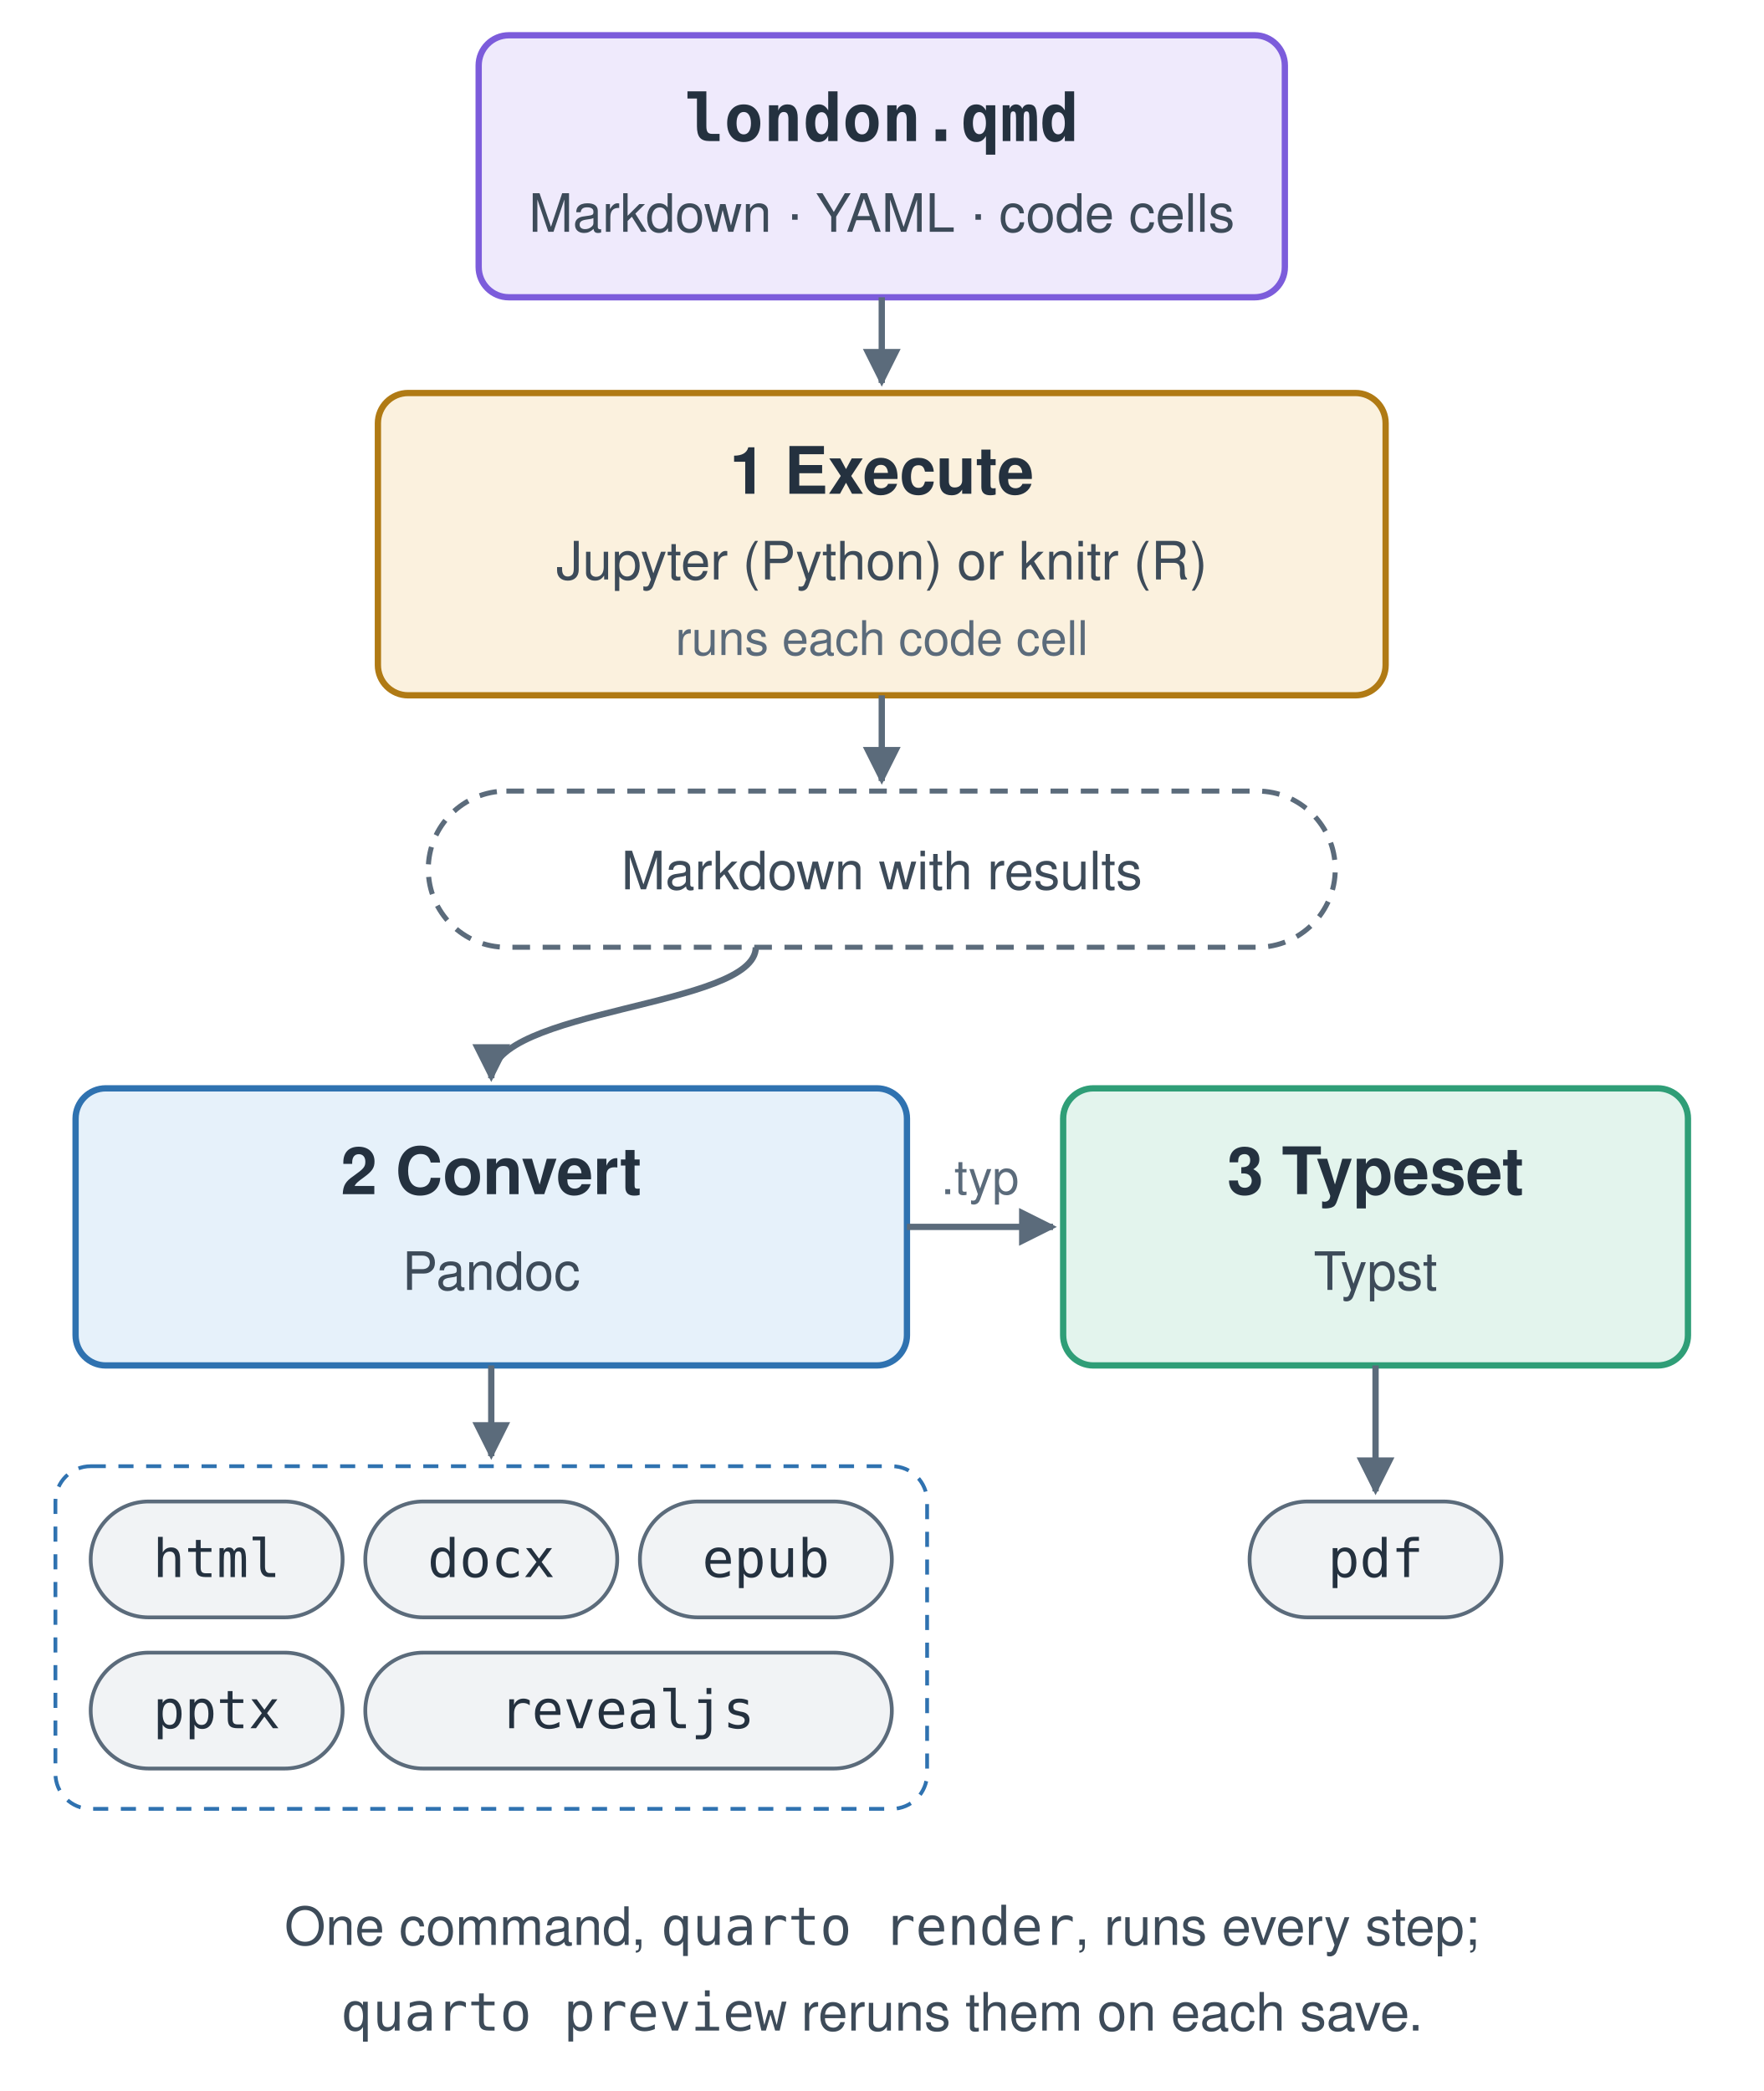
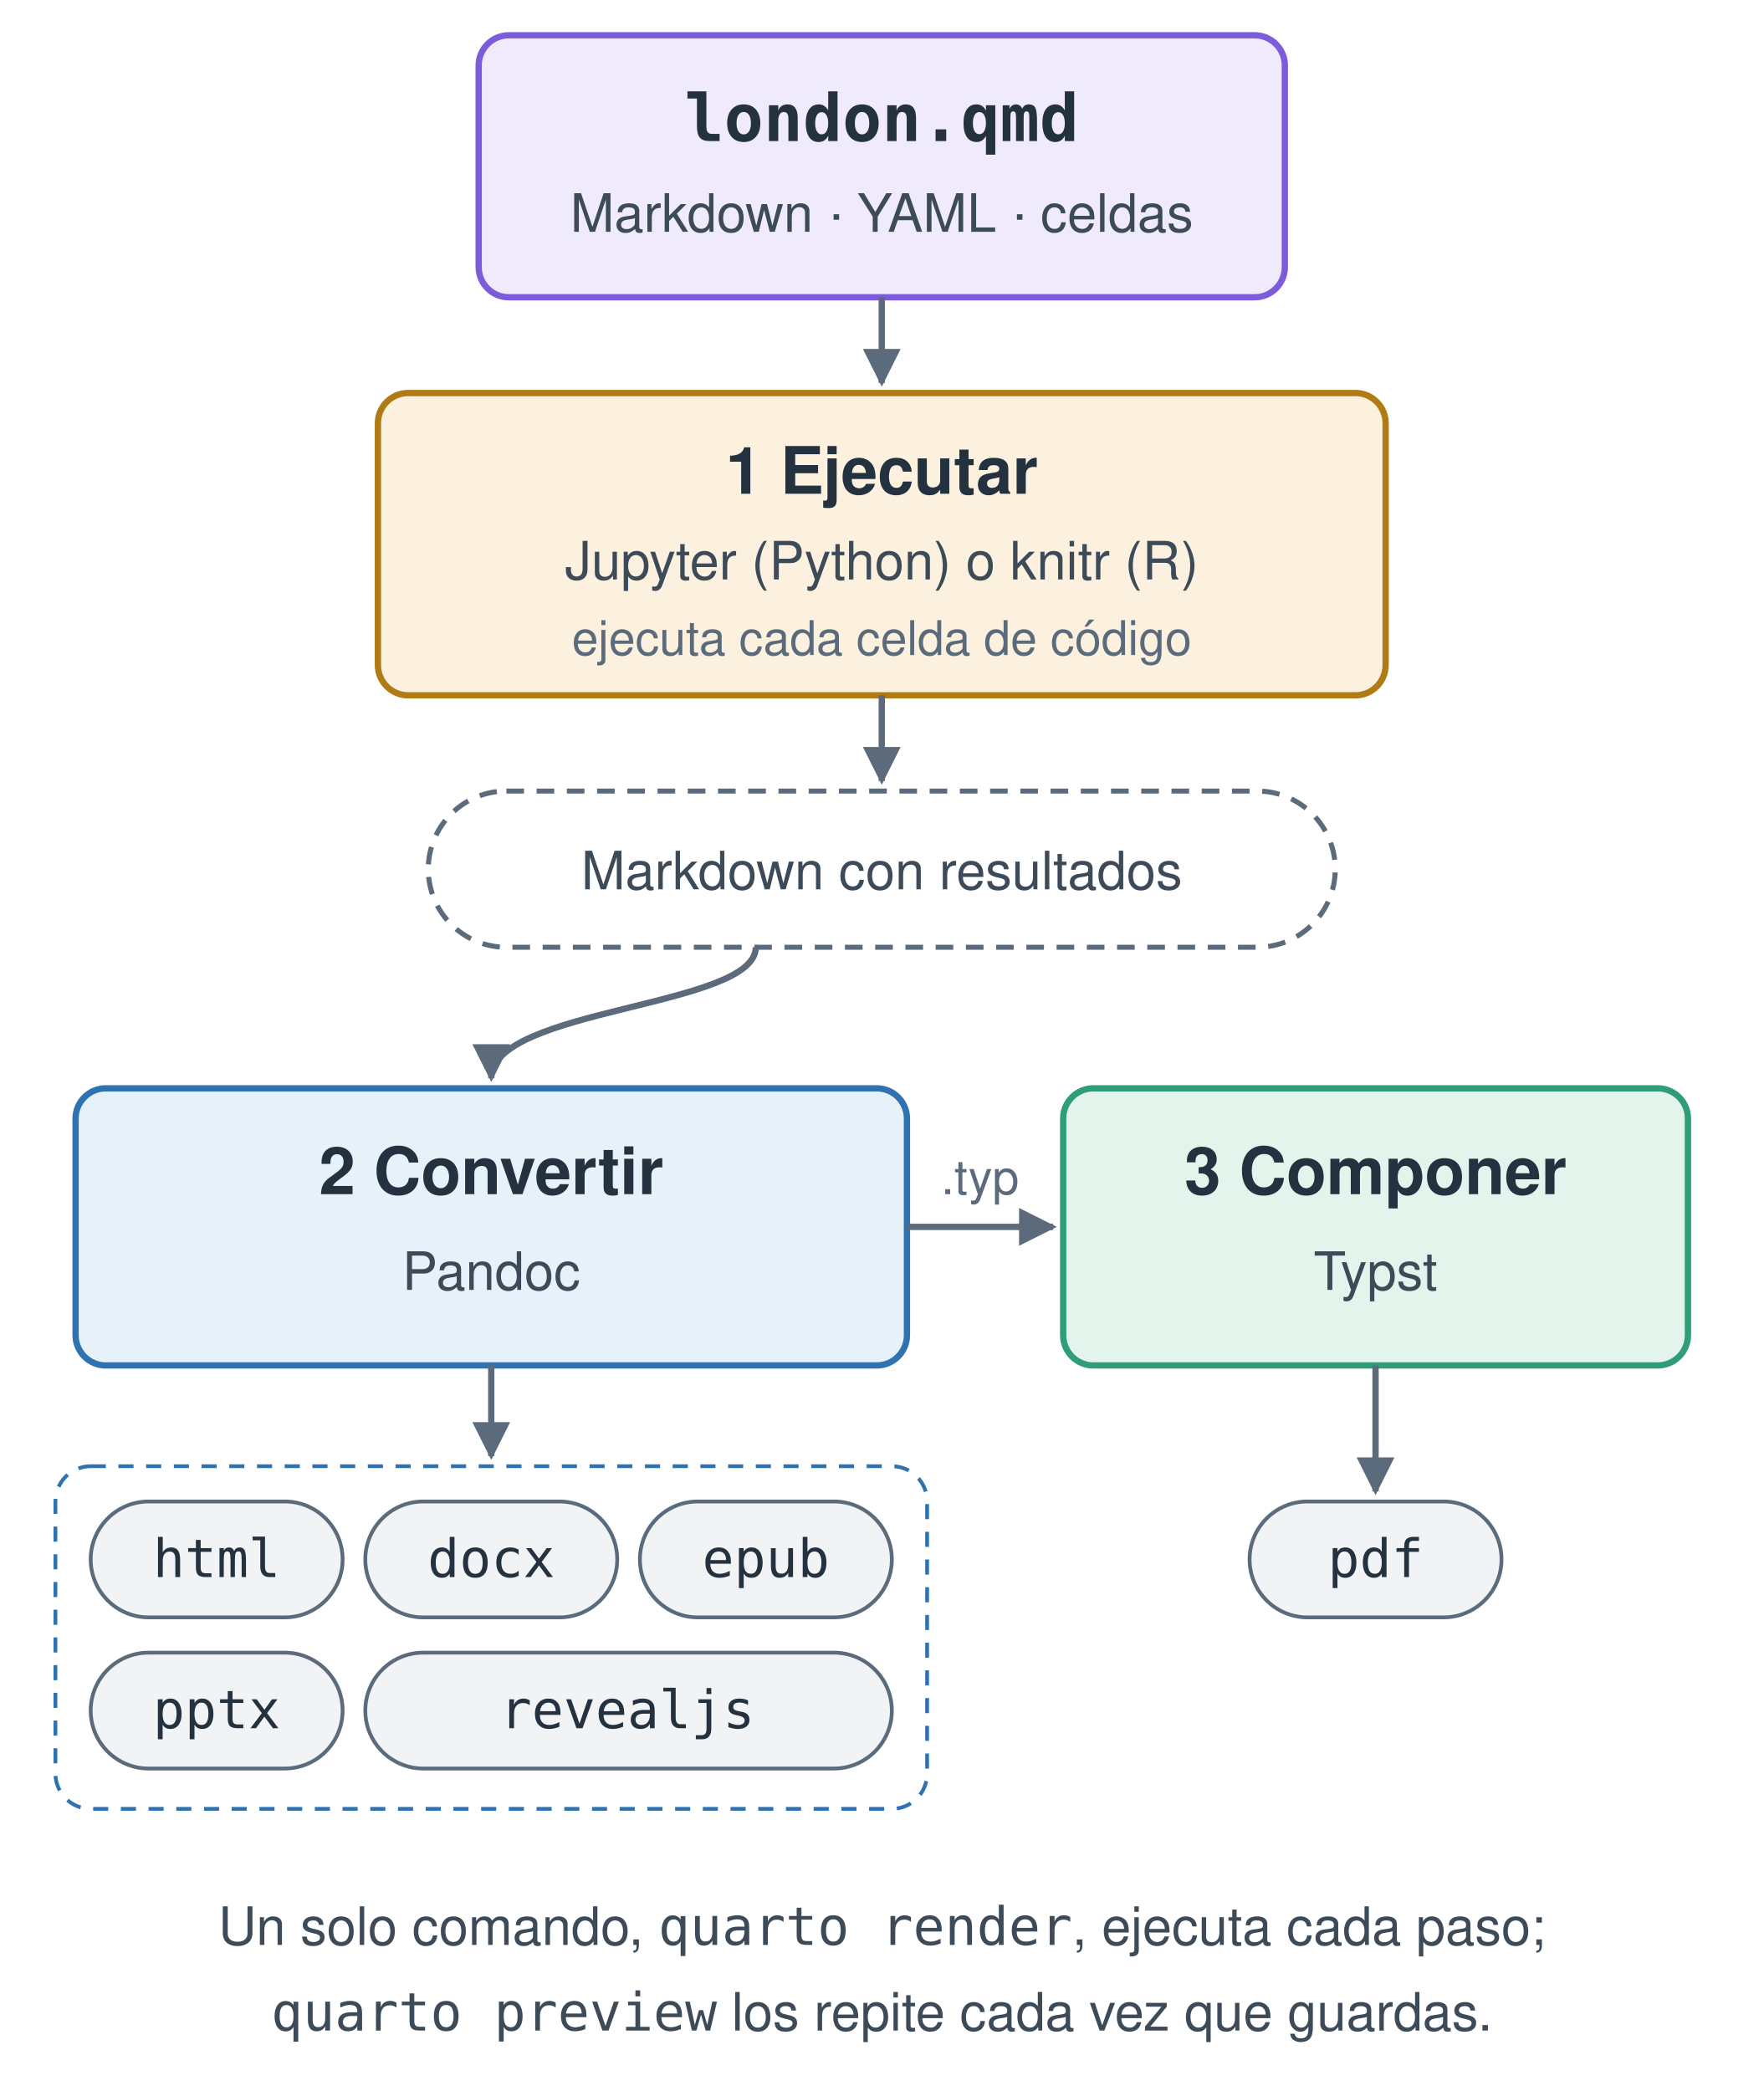
<svg xmlns="http://www.w3.org/2000/svg" viewBox="0 0 700 830" role="img" aria-labelledby="t d">
  <defs>
    <marker id="a" viewBox="0 0 10 10" refX="9" refY="5" markerWidth="6" markerHeight="6" orient="auto">
      <path d="M0,0 L10,5 L0,10 z" fill="#5b6b7b" />
    </marker>
  </defs>
  <style>
  text { font-family: "Avenir Next", "Helvetica Neue", Helvetica, Arial, sans-serif; fill: #24313f; }
  .m { font-family: Menlo, Consolas, "DejaVu Sans Mono", monospace; }
  .h { font-size: 26px; font-weight: 700; }
  .s { font-size: 21px; fill: #3d4b59; }
  .n { font-size: 19px; fill: #5b6b7b; }
  .arrow { stroke: #5b6b7b; stroke-width: 2.5; fill: none; marker-end: url(#a); }
  .pill { fill: #f1f3f5; stroke: #5b6b7b; stroke-width: 1.5; }
  .p { font-family: Menlo, Consolas, "DejaVu Sans Mono", monospace; font-size: 21px; text-anchor: middle; }
</style>
  <rect x="190" y="14" width="320" height="104" rx="12" fill="#efeafc" stroke="#7c5cdb" stroke-width="2.5" />
  <text x="350" y="56" text-anchor="middle" class="m h">london.qmd</text>
-   <text x="350" y="92" text-anchor="middle" class="s">Markdown · YAML · code cells</text>
+   <text x="350" y="92" text-anchor="middle" class="s">Markdown · YAML · celdas</text>
  <path class="arrow" d="M350,118 L350,152" />
  <rect x="150" y="156" width="400" height="120" rx="12" fill="#fbf1de" stroke="#b07a14" stroke-width="2.5" />
-   <text x="350" y="196" text-anchor="middle" class="h">1 Execute</text>
-   <text x="350" y="230" text-anchor="middle" class="s">Jupyter (Python) or knitr (R)</text>
-   <text x="350" y="260" text-anchor="middle" class="n">runs each code cell</text>
+   <text x="350" y="196" text-anchor="middle" class="h">1 Ejecutar</text>
+   <text x="350" y="230" text-anchor="middle" class="s">Jupyter (Python) o knitr (R)</text>
+   <text x="350" y="260" text-anchor="middle" class="n">ejecuta cada celda de código</text>
  <path class="arrow" d="M350,276 L350,310" />
  <rect x="170" y="314" width="360" height="62" rx="31" fill="none" stroke="#5b6b7b" stroke-width="2" stroke-dasharray="7 5" />
-   <text x="350" y="353" text-anchor="middle" class="s">Markdown with results</text>
+   <text x="350" y="353" text-anchor="middle" class="s">Markdown con resultados</text>
  <path class="arrow" d="M300,376 C300,400 195,400 195,428" />
  <rect x="30" y="432" width="330" height="110" rx="12" fill="#e6f1fa" stroke="#2f72b0" stroke-width="2.5" />
-   <text x="195" y="474" text-anchor="middle" class="h">2 Convert</text>
+   <text x="195" y="474" text-anchor="middle" class="h">2 Convertir</text>
  <text x="195" y="512" text-anchor="middle" class="s">Pandoc</text>
  <path class="arrow" d="M360,487 L418,487" />
  <text x="389" y="474" text-anchor="middle" class="n">.typ</text>
  <rect x="422" y="432" width="248" height="110" rx="12" fill="#e3f4ed" stroke="#2f9e77" stroke-width="2.5" />
-   <text x="546" y="474" text-anchor="middle" class="h">3 Typeset</text>
+   <text x="546" y="474" text-anchor="middle" class="h">3 Componer</text>
  <text x="546" y="512" text-anchor="middle" class="s">Typst</text>
  <path class="arrow" d="M195,542 L195,578" />
  <rect x="22" y="582" width="346" height="136" rx="14" fill="none" stroke="#2f72b0" stroke-width="1.5" stroke-dasharray="6 5" />
  <rect class="pill" x="36" y="596" width="100" height="46" rx="23" />
  <text class="p" x="86" y="626">html</text>
  <rect class="pill" x="145" y="596" width="100" height="46" rx="23" />
  <text class="p" x="195" y="626">docx</text>
  <rect class="pill" x="254" y="596" width="100" height="46" rx="23" />
  <text class="p" x="304" y="626">epub</text>
  <rect class="pill" x="36" y="656" width="100" height="46" rx="23" />
  <text class="p" x="86" y="686">pptx</text>
  <rect class="pill" x="145" y="656" width="209" height="46" rx="23" />
  <text class="p" x="249" y="686">revealjs</text>
  <path class="arrow" d="M546,542 L546,592" />
  <rect class="pill" x="496" y="596" width="100" height="46" rx="23" />
  <text class="p" x="546" y="626">pdf</text>
-   <text x="350" y="772" text-anchor="middle" class="s">One command, <tspan class="m">quarto render</tspan>, runs every step;</text>
+   <text x="350" y="772" text-anchor="middle" class="s">Un solo comando, <tspan class="m">quarto render</tspan>, ejecuta cada paso;</text>
  <text x="350" y="806" text-anchor="middle" class="s">
-     <tspan class="m">quarto preview</tspan> reruns them on each save.</text>
+     <tspan class="m">quarto preview</tspan> los repite cada vez que guardas.</text>
</svg>
